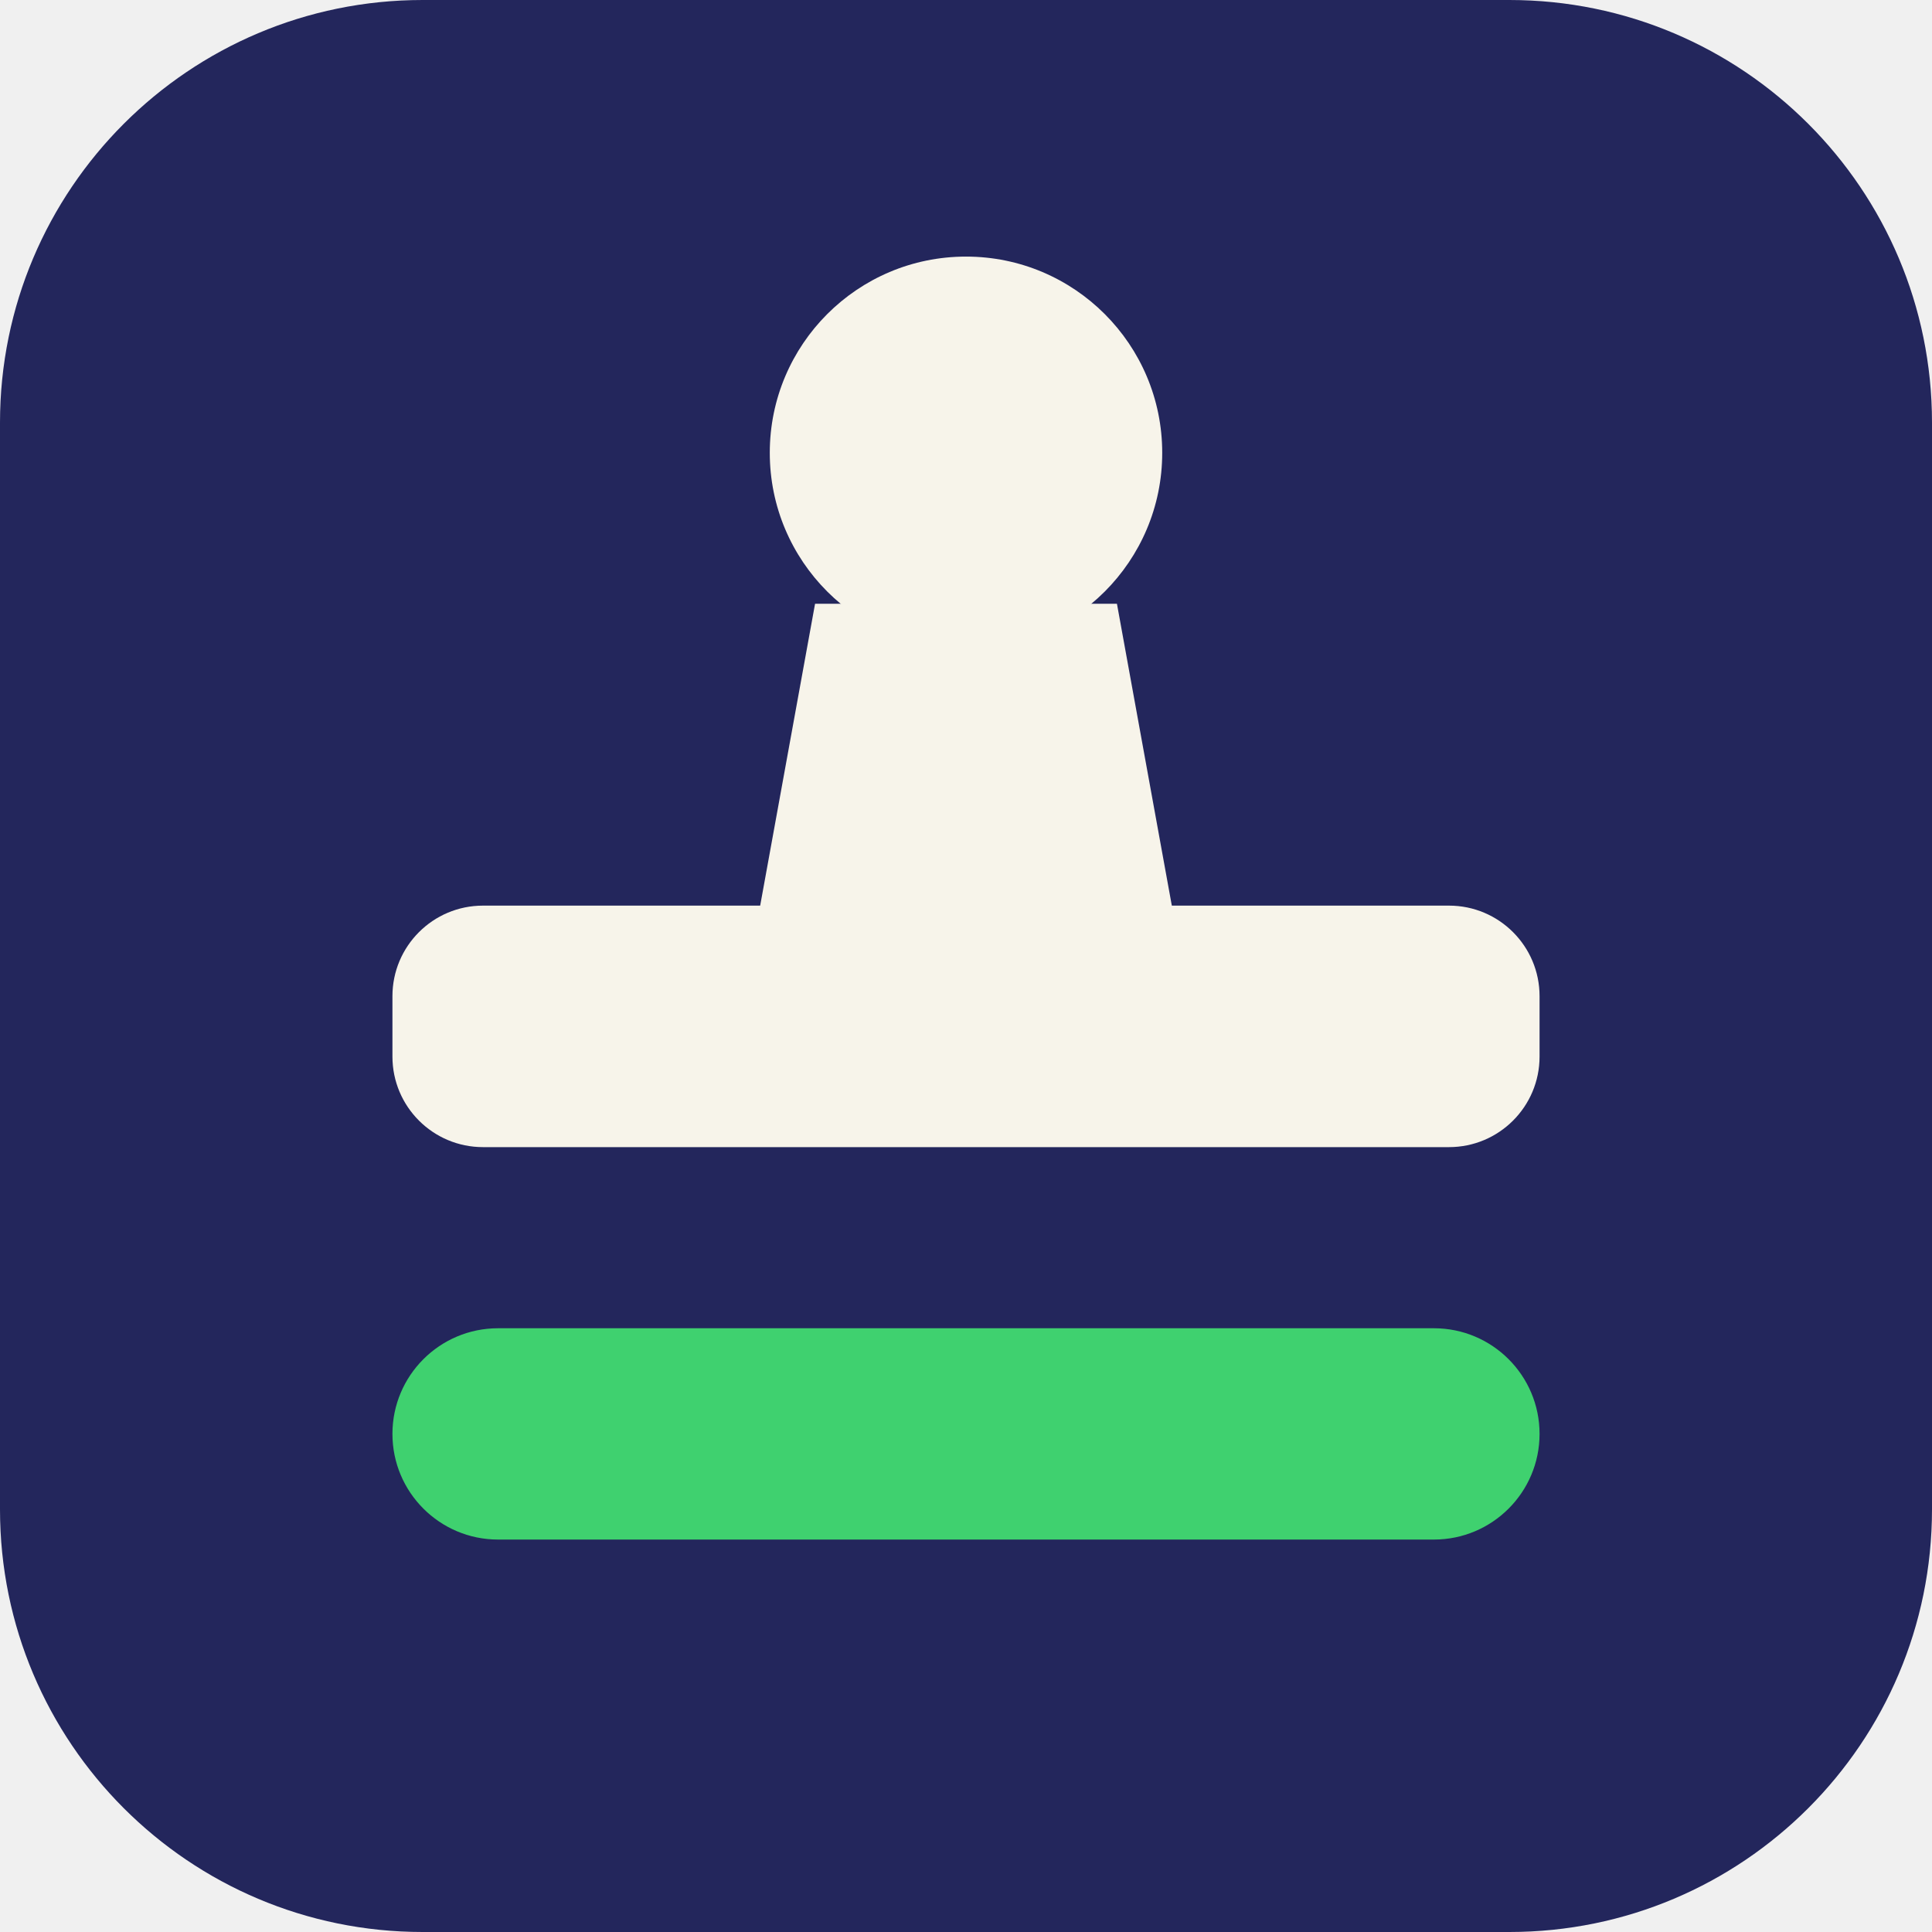
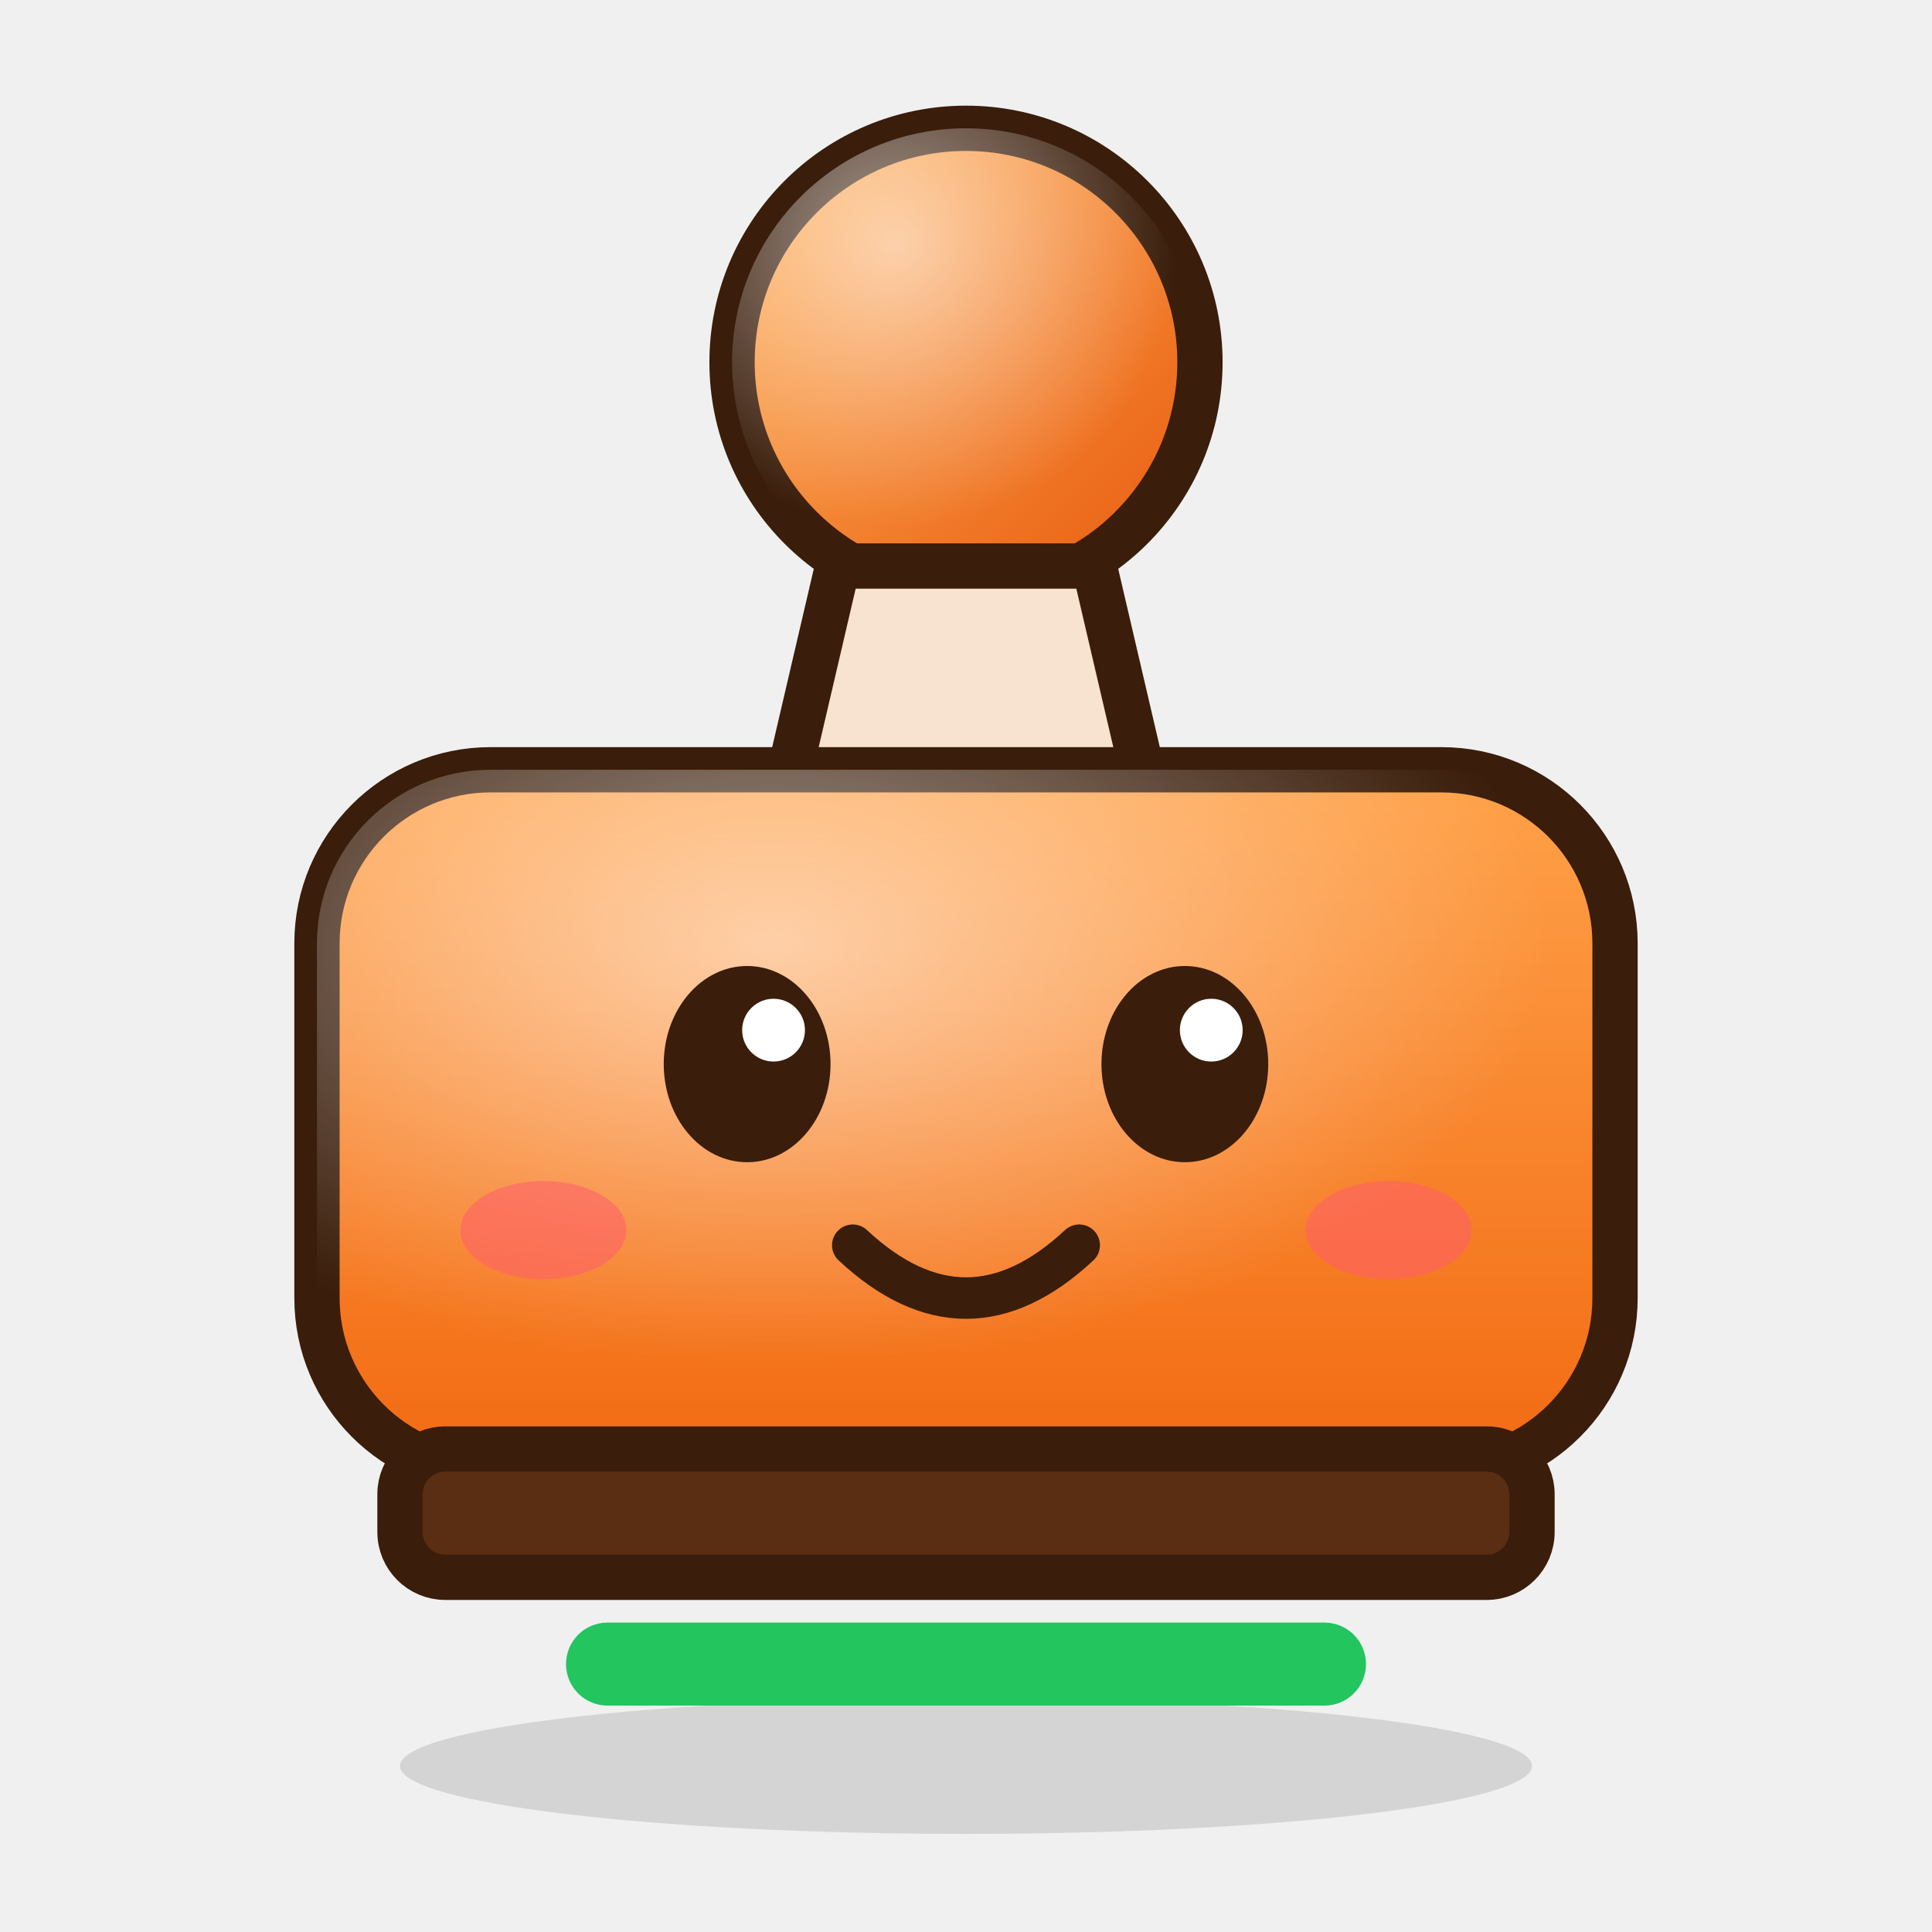
- <svg xmlns="http://www.w3.org/2000/svg" viewBox="0 0 128 128" width="128" height="128" role="img">
-   <rect width="128" height="128" rx="28" fill="#23265c" />
-   <circle cx="64" cy="30" r="13" fill="#f7f4ea" />
-   <path d="M54 40h20l4 22H50z" fill="#f7f4ea" />
-   <rect x="26" y="60" width="76" height="16" rx="6" fill="#f7f4ea" />
-   <rect x="26" y="88" width="76" height="14" rx="7" fill="#3fd16f" />
+ <svg xmlns="http://www.w3.org/2000/svg" role="img" aria-label="Imprimatur" width="512" height="512" viewBox="0 0 512 512">
+   <defs>
+     <linearGradient id="or" x1="0" y1="0" x2="0" y2="1">
+       <stop offset="0" stop-color="#ffa24a" />
+       <stop offset="1" stop-color="#f26a12" />
+     </linearGradient>
+     <linearGradient id="or2" x1="0" y1="0" x2="1" y2="1">
+       <stop offset="0" stop-color="#ffb35c" />
+       <stop offset="1" stop-color="#e8590c" />
+     </linearGradient>
+     <radialGradient id="hl" cx=".35" cy=".25" r=".6">
+       <stop offset="0" stop-color="#fff" stop-opacity=".55" />
+       <stop offset="1" stop-color="#fff" stop-opacity="0" />
+     </radialGradient>
+   </defs>
+   <ellipse cx="256" cy="468" rx="150" ry="18" fill="#000" opacity=".12" />
+   <rect x="150" y="430" width="212" height="22" rx="11" fill="#22c55e" />
+   <circle cx="256" cy="96" r="62" fill="url(#or2)" stroke="#3a1d0a" stroke-width="12" />
+   <circle cx="256" cy="96" r="62" fill="url(#hl)" />
+   <path d="M222 150h68l14 60h-96z" fill="#f7e3cf" stroke="#3a1d0a" stroke-width="12" stroke-linejoin="round" />
+   <rect x="84" y="204" width="344" height="186" rx="46" fill="url(#or)" stroke="#3a1d0a" stroke-width="12" />
+   <rect x="84" y="204" width="344" height="186" rx="46" fill="url(#hl)" />
+   <rect x="106" y="384" width="300" height="34" rx="12" fill="#5a2e12" stroke="#3a1d0a" stroke-width="12" />
+   <ellipse cx="198" cy="282" rx="22.1" ry="26" fill="#3a1d0a" />
+   <circle cx="205" cy="273" r="8.32" fill="#fff" />
+   <ellipse cx="314" cy="282" rx="22.1" ry="26" fill="#3a1d0a" />
+   <circle cx="321" cy="273" r="8.32" fill="#fff" />
+   <ellipse cx="144" cy="326" rx="22" ry="13" fill="#ff5d6c" opacity=".55" />
+   <ellipse cx="368" cy="326" rx="22" ry="13" fill="#ff5d6c" opacity=".55" />
+   <path d="M226 330q30 28 60 0" fill="none" stroke="#3a1d0a" stroke-width="11" stroke-linecap="round" />
</svg>
